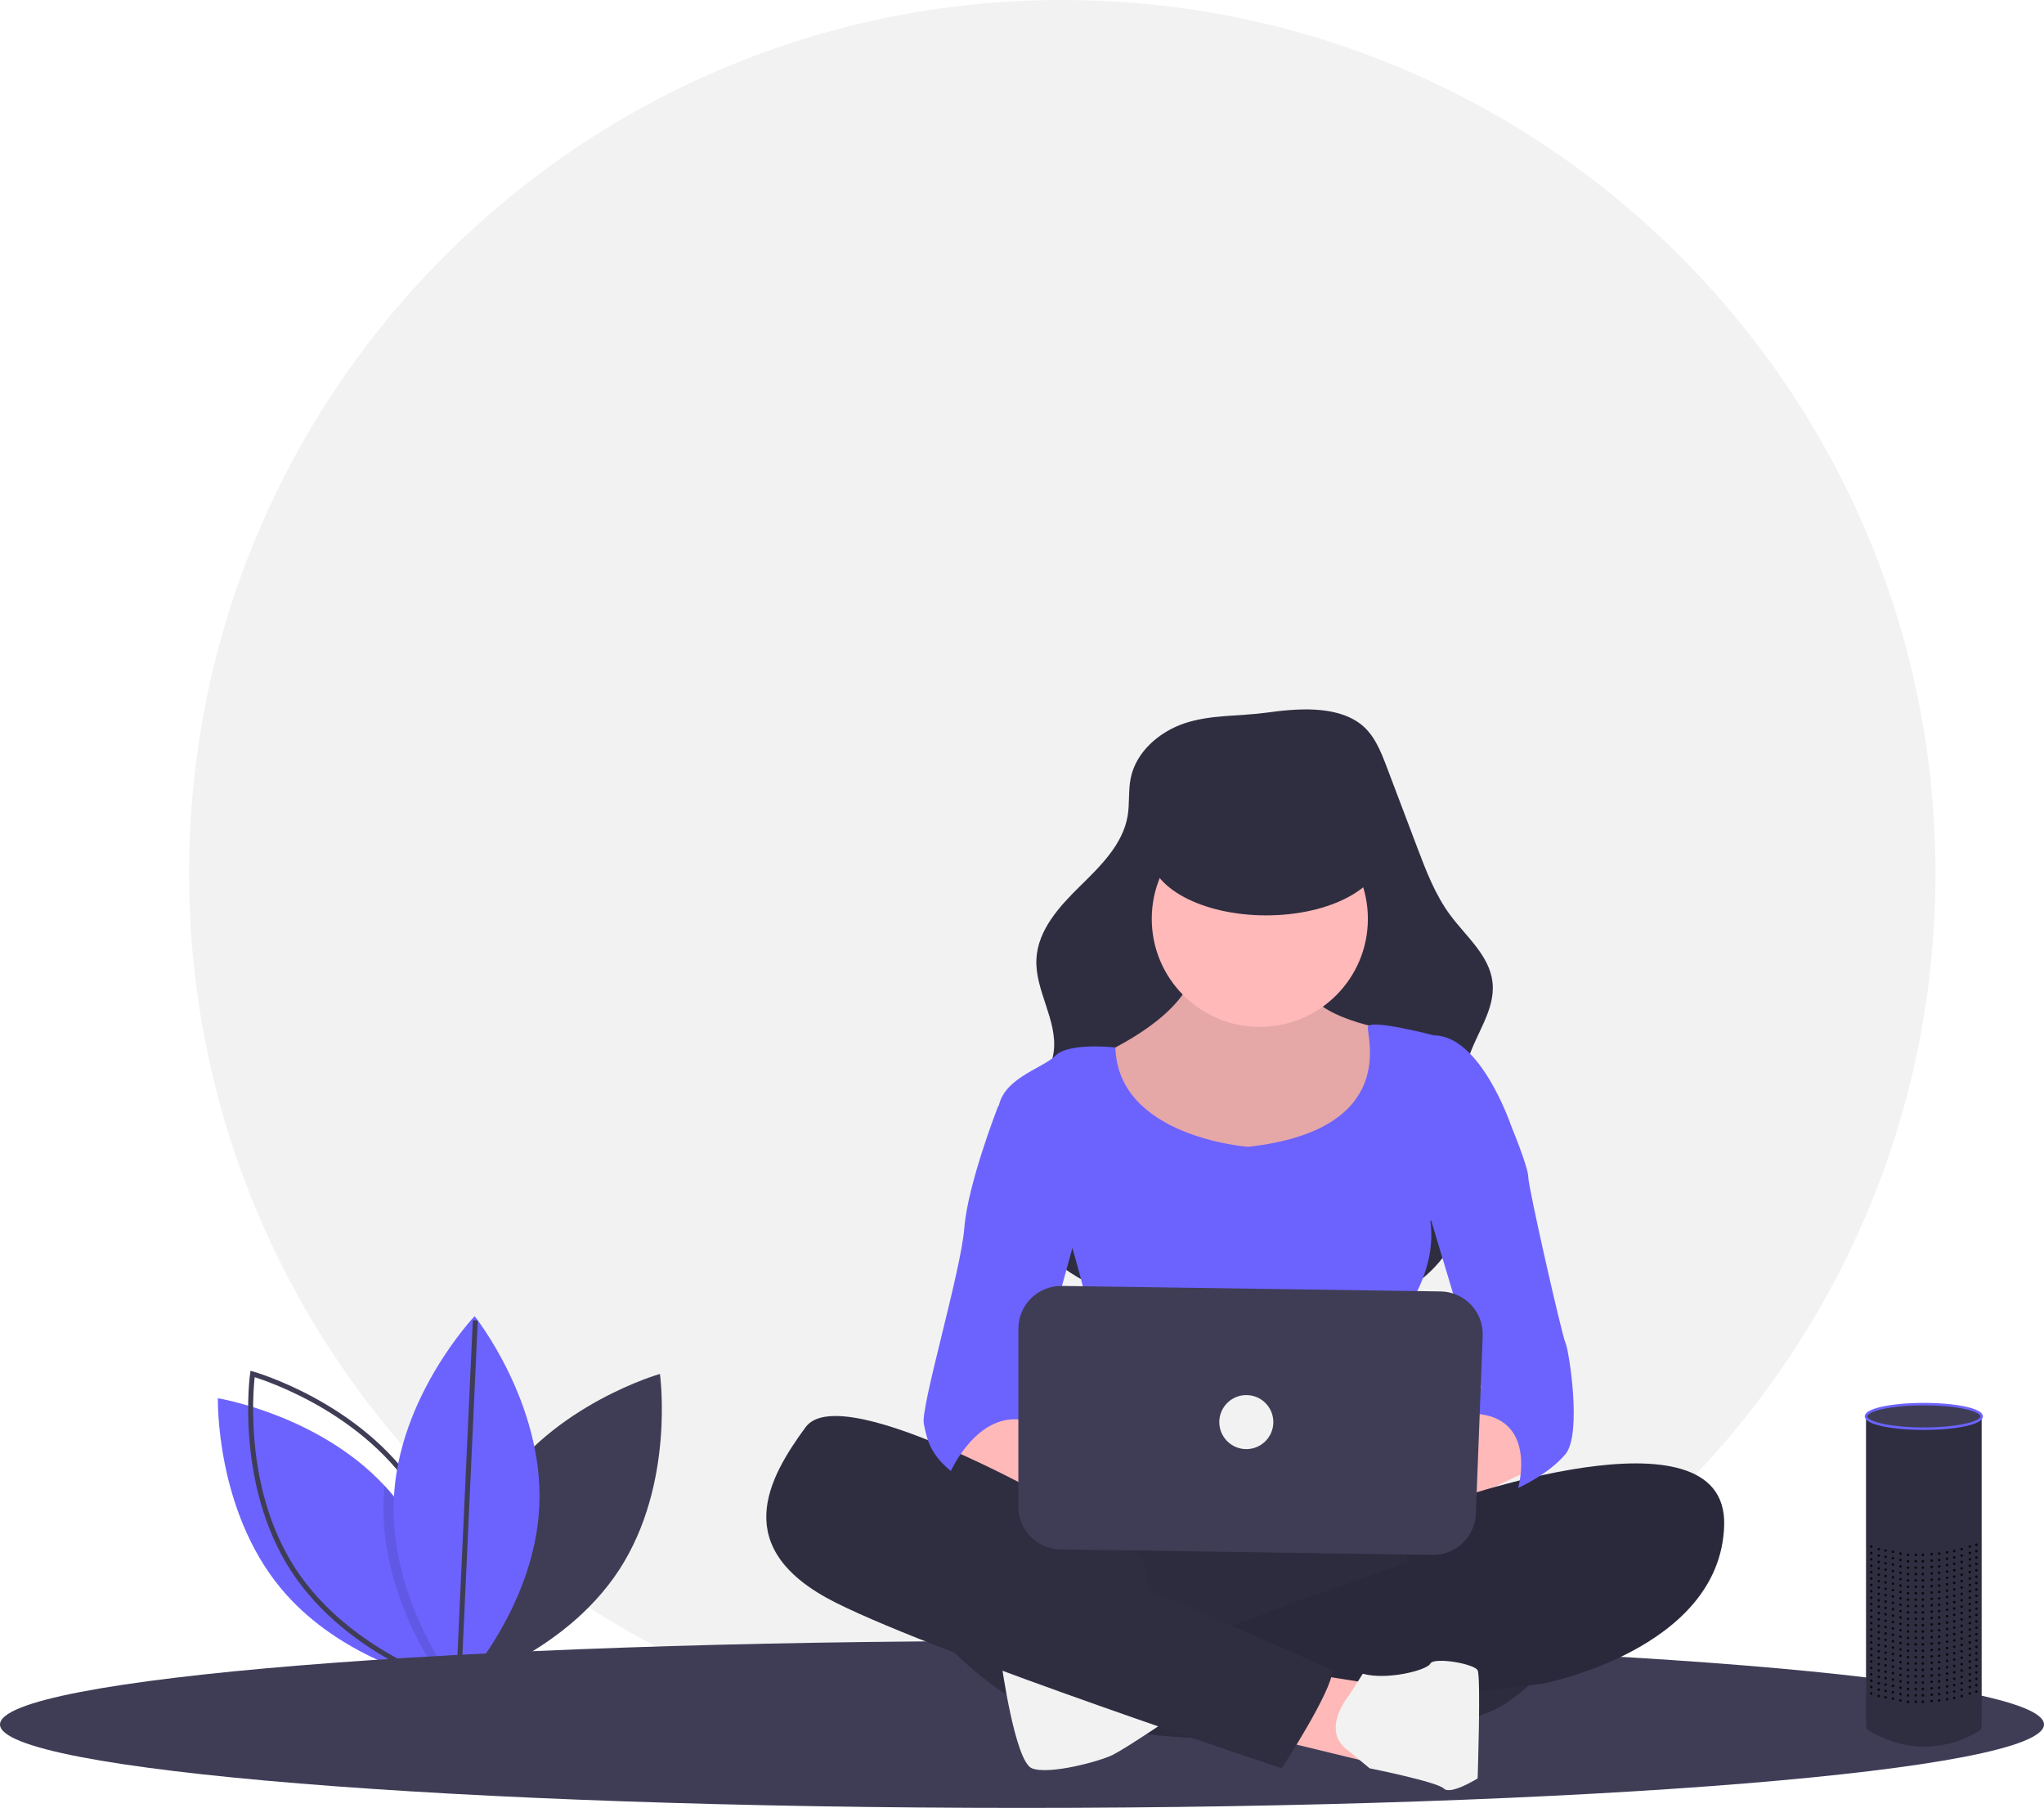
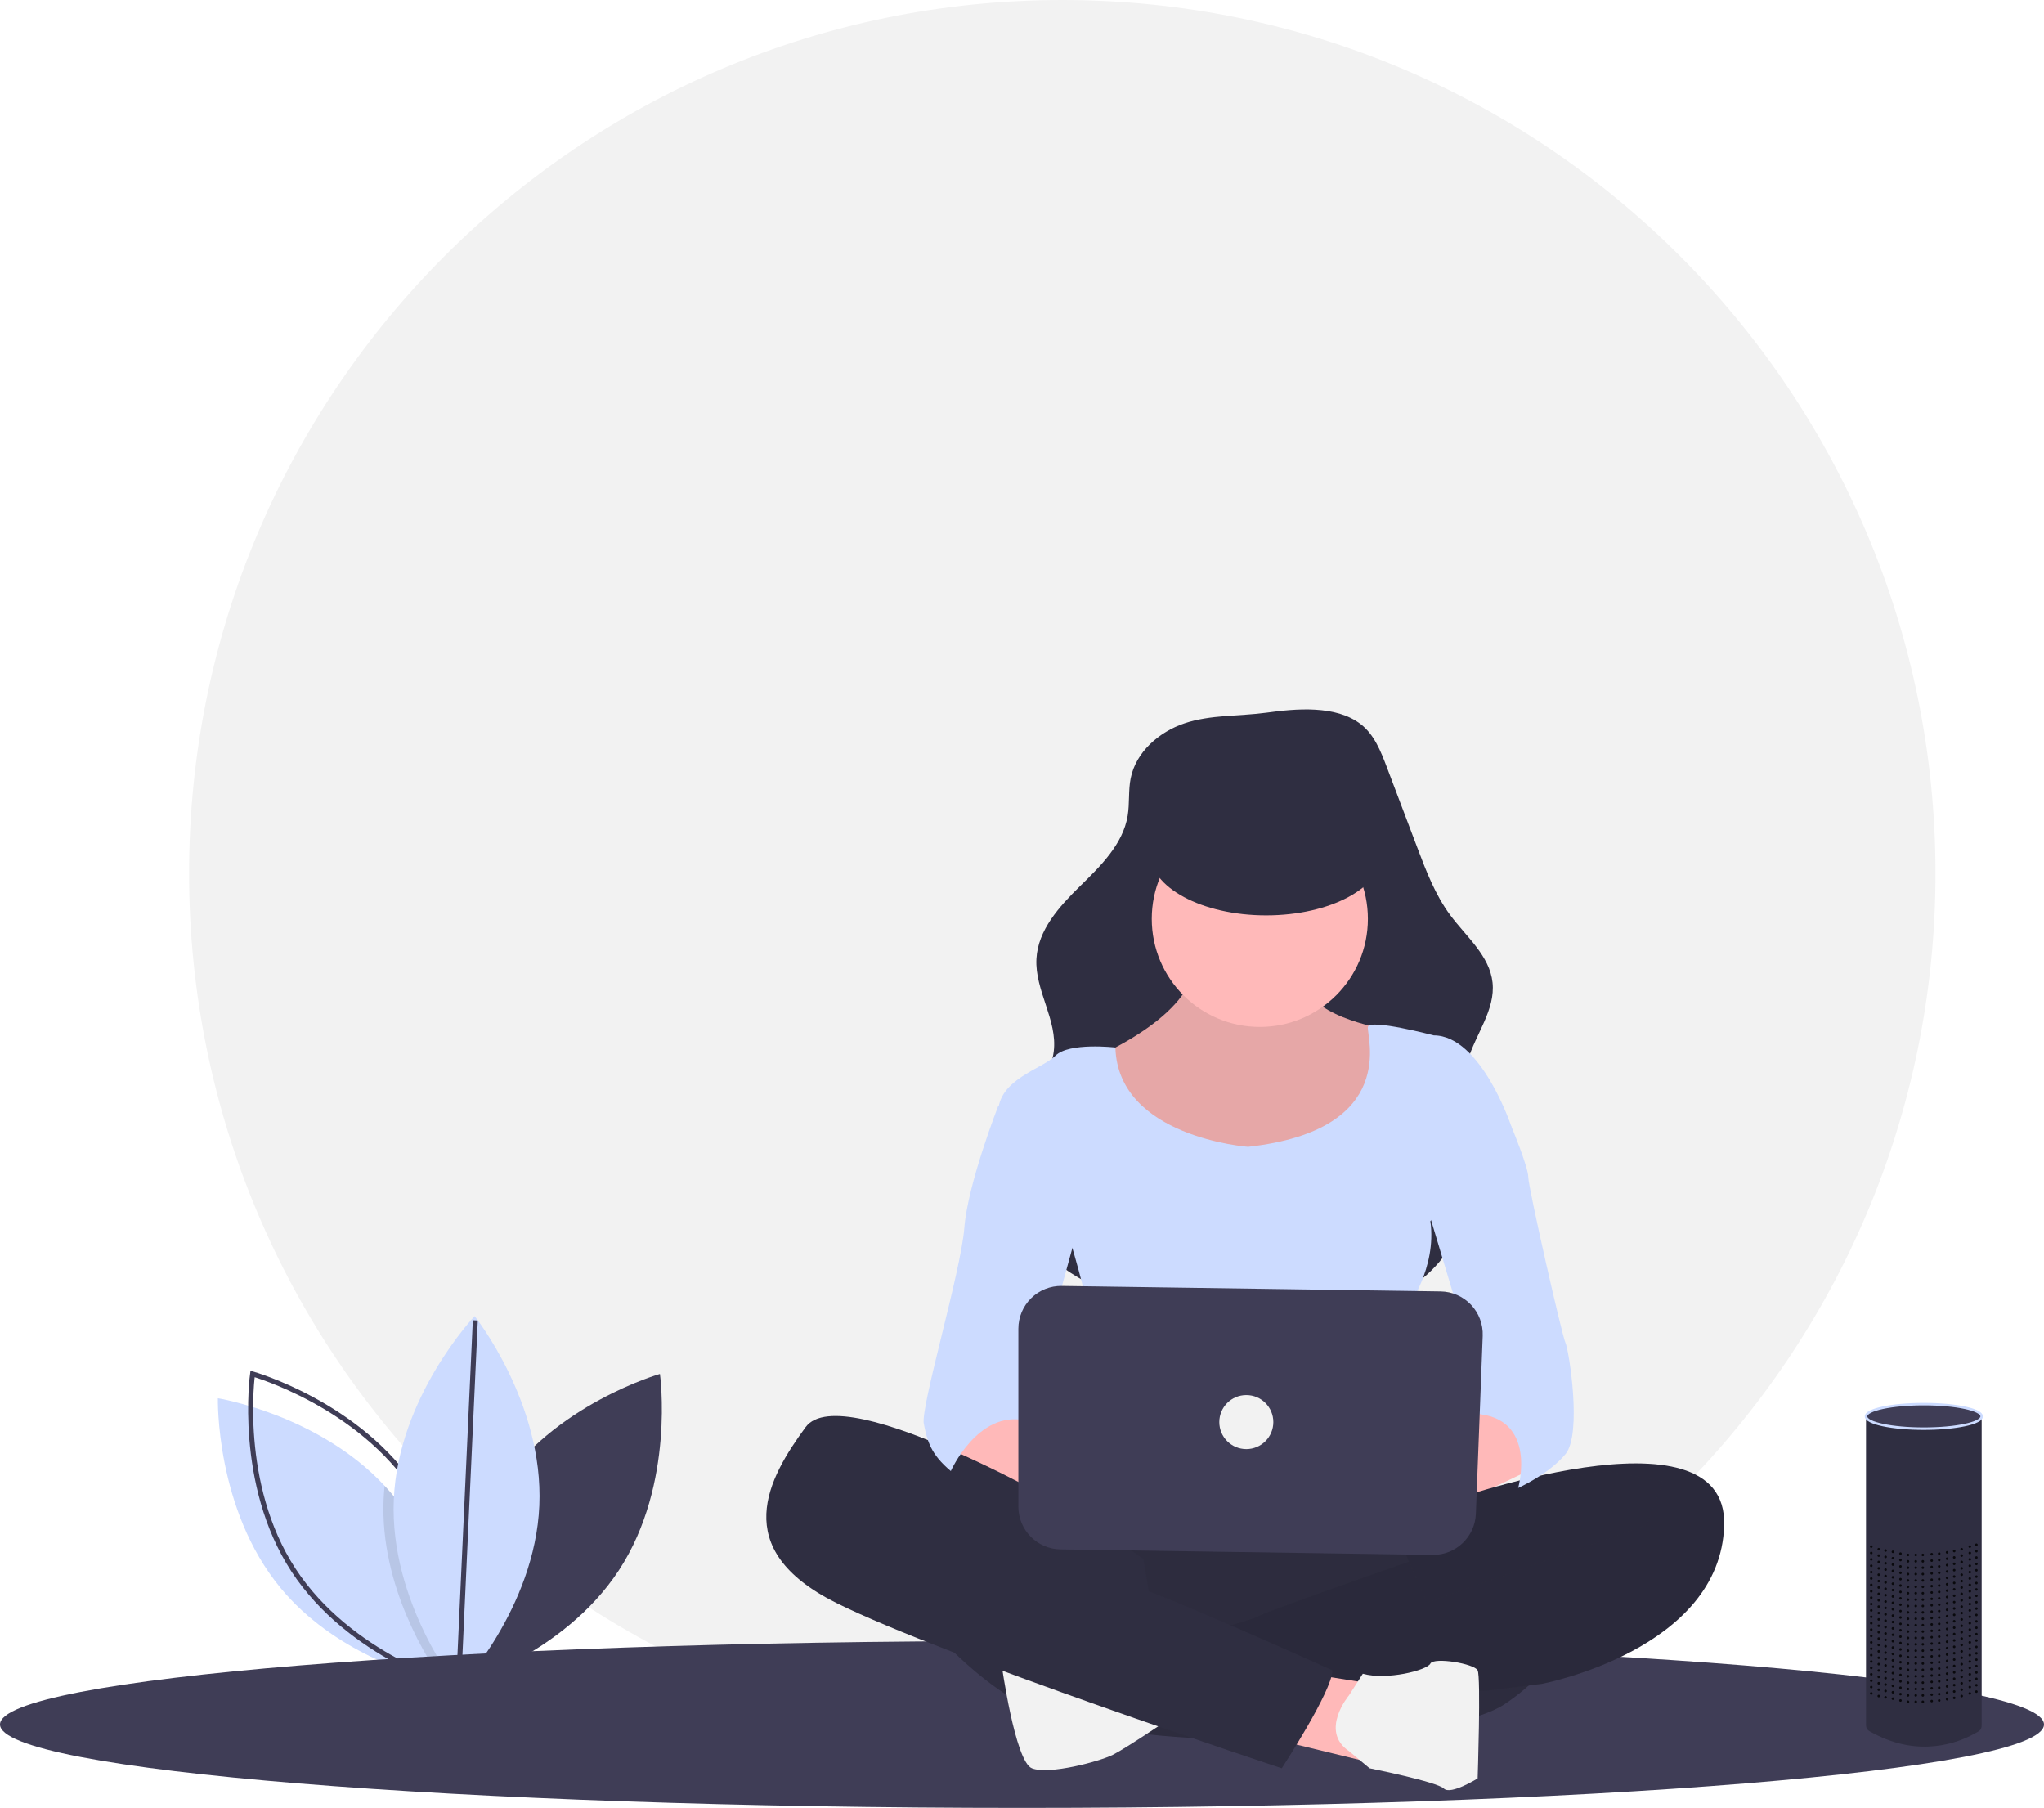
<svg xmlns="http://www.w3.org/2000/svg" id="e4ebe004-ac85-4249-bdf7-a9685d9ba22f" data-name="Layer 1" width="820" height="725.174" viewBox="0 0 820 725.174">
  <circle cx="426.16" cy="350.304" r="350.304" fill="#f2f2f2" />
  <path d="M389.416,685.212c-22.565,34.604-16.382,78.617-16.382,78.617s42.768-12.092,65.333-46.697S454.749,638.515,454.749,638.515,411.981,650.608,389.416,685.212Z" transform="translate(-190 -87.41324)" fill="#3f3d56" />
-   <path d="M372.914,763.426s-.549-.088-1.56-.292c-.806-.164-1.917-.397-3.273-.719-12.12-2.858-44.343-12.517-65.41-37.915-26.367-31.802-25.257-76.233-25.257-76.233s40.317,6.551,66.883,35.11q1.727,1.841,3.36,3.816c22.943,27.671,25.082,64.902,25.251,74.106C372.932,762.678,372.914,763.426,372.914,763.426Z" transform="translate(-190 -87.41324)" fill="#6c63ff" />
+   <path d="M372.914,763.426s-.549-.088-1.56-.292c-.806-.164-1.917-.397-3.273-.719-12.12-2.858-44.343-12.517-65.41-37.915-26.367-31.802-25.257-76.233-25.257-76.233s40.317,6.551,66.883,35.11q1.727,1.841,3.36,3.816c22.943,27.671,25.082,64.902,25.251,74.106C372.932,762.678,372.914,763.426,372.914,763.426Z" transform="translate(-190 -87.41324)" fill="#ccdbff" />
  <path d="M356.652,685.212c22.565,34.604,16.382,78.617,16.382,78.617s-42.768-12.092-65.333-46.697-16.382-78.617-16.382-78.617S334.087,650.608,356.652,685.212Z" transform="translate(-190 -87.41324)" fill="none" stroke="#3f3d56" stroke-miterlimit="10" stroke-width="2" />
  <path d="M372.908,761.299c-.596.719-1.122,1.332-1.554,1.835-.958,1.093-1.502,1.666-1.502,1.666s-.66-.83-1.771-2.384c-6.095-8.497-25.701-38.71-24.188-73.609q.123-2.744.403-5.429,1.727,1.841,3.36,3.816C370.6,714.864,372.739,752.095,372.908,761.299Z" transform="translate(-190 -87.41324)" opacity="0.1" />
-   <path d="M406.366,691.33C404.583,732.603,373.945,764.8,373.945,764.8s-27.746-34.72-25.962-75.993,32.421-73.47,32.421-73.47S408.15,650.057,406.366,691.33Z" transform="translate(-190 -87.41324)" fill="#6c63ff" />
+   <path d="M406.366,691.33C404.583,732.603,373.945,764.8,373.945,764.8s-27.746-34.72-25.962-75.993,32.421-73.47,32.421-73.47S408.15,650.057,406.366,691.33Z" transform="translate(-190 -87.41324)" fill="#ccdbff" />
  <line x1="183.945" y1="676.218" x2="190.681" y2="529.608" fill="none" stroke="#3f3d56" stroke-miterlimit="10" stroke-width="2" />
  <ellipse cx="410" cy="691.704" rx="410" ry="33.469" fill="#3f3d56" />
  <path d="M665.161,377.554c-10.222,3.452-19.482,11.526-21.575,22.11-.97,4.906-.375,10.006-1.192,14.94-1.894,11.443-10.876,20.182-19.161,28.3s-16.84,17.55-17.445,29.132c-.662,12.684,8.536,24.566,6.945,37.167-1.849,14.639-17.312,24.126-21.134,38.378-2.552,9.517.575,19.768,5.721,28.171,9.806,16.012,26.566,26.883,44.415,32.711s36.858,7.054,55.633,7.25c22.861.24,47.682-1.723,64.858-16.811a51.959,51.959,0,0,0,17.249-33.826c1.632-17.477-5.663-35.536-.631-52.352,3.167-10.583,11.108-20.249,9.922-31.232-1.159-10.739-10.538-18.351-16.972-27.026-6.008-8.1-9.653-17.666-13.226-27.097L746.345,395.101c-2.403-6.343-5.042-13.015-10.397-17.178-10.026-7.794-26.147-6.263-37.871-4.655C687.201,374.759,675.62,374.022,665.161,377.554Z" transform="translate(-190 -87.41324)" fill="#2f2e41" />
  <path d="M668.99,471.55s5.419,17.612-35.224,37.934,4.064,41.998,4.064,41.998l47.417,10.838s48.772-6.774,54.191-14.902,14.902-35.224,12.193-39.288A63.342,63.342,0,0,0,744.857,500s-32.515-5.419-31.16-20.322S668.99,471.55,668.99,471.55Z" transform="translate(-190 -87.41324)" fill="#ffb9b9" />
  <path d="M668.99,471.55s5.419,17.612-35.224,37.934,4.064,41.998,4.064,41.998l47.417,10.838s48.772-6.774,54.191-14.902,14.902-35.224,12.193-39.288A63.342,63.342,0,0,0,744.857,500s-32.515-5.419-31.16-20.322S668.99,471.55,668.99,471.55Z" transform="translate(-190 -87.41324)" opacity="0.1" />
  <circle cx="505.408" cy="368.557" r="43.353" fill="#ffb9b9" />
-   <path d="M690.666,547.417s-52.211-3.818-53.201-39.843c0,0-18.602-2.155-24.021,3.264s-23.031,9.483-23.031,23.031,29.805,54.191,29.805,54.191,16.257,54.191,9.483,63.674-8.129,33.869-8.129,33.869,67.739-5.419,78.577,0,54.191,5.419,56.9,0S754.34,612.446,754.34,612.446s12.193-16.257,9.483-35.224l32.514-37.934s-12.193-36.579-31.16-36.579c0,0-25.741-6.774-26.418-3.387S751.631,540.643,690.666,547.417Z" transform="translate(-190 -87.41324)" fill="#6c63ff" />
+   <path d="M690.666,547.417s-52.211-3.818-53.201-39.843c0,0-18.602-2.155-24.021,3.264s-23.031,9.483-23.031,23.031,29.805,54.191,29.805,54.191,16.257,54.191,9.483,63.674-8.129,33.869-8.129,33.869,67.739-5.419,78.577,0,54.191,5.419,56.9,0S754.34,612.446,754.34,612.446s12.193-16.257,9.483-35.224l32.514-37.934s-12.193-36.579-31.16-36.579c0,0-25.741-6.774-26.418-3.387S751.631,540.643,690.666,547.417Z" transform="translate(-190 -87.41324)" fill="#ccdbff" />
  <path d="M568.737,666.637s12.193,18.967,43.353,23.031,36.579-6.774,33.869-9.483-35.224-14.902-35.224-14.902l-18.967-14.902Z" transform="translate(-190 -87.41324)" fill="#ffb9b9" />
  <path d="M790.919,650.38,755.695,670.701s-46.062-2.71-28.45,10.838,50.127,8.129,50.127,8.129l31.16-14.902Z" transform="translate(-190 -87.41324)" fill="#ffb9b9" />
  <path d="M614.799,685.604s-32.515,79.931,6.774,92.124,147.67,9.483,172.056-6.774,31.16-37.934,27.095-44.707-31.16-25.741-50.127-27.095S614.799,685.604,614.799,685.604Z" transform="translate(-190 -87.41324)" fill="#2f2e41" />
  <path d="M614.799,685.604s-32.515,79.931,6.774,92.124,147.67,9.483,172.056-6.774,31.16-37.934,27.095-44.707-31.16-25.741-50.127-27.095S614.799,685.604,614.799,685.604Z" transform="translate(-190 -87.41324)" opacity="0.05" />
  <path d="M768.277,690.57s114.767-41.545,113.412,8.582-73.158,63.674-73.158,63.674l-21.676,2.71L667.635,769.599s4.064-21.676-5.419-24.386c0,0,31.16-8.129,32.515-9.483s78.577-28.45,83.996-29.805,21.676-12.193,33.869-10.838c0,0,13.548-10.838,28.45-8.129L799.048,689.668Z" transform="translate(-190 -87.41324)" fill="#2f2e41" />
  <path d="M768.277,690.57s114.767-41.545,113.412,8.582-73.158,63.674-73.158,63.674l-21.676,2.71L667.635,769.599s4.064-21.676-5.419-24.386c0,0,31.16-8.129,32.515-9.483s78.577-28.45,83.996-29.805,21.676-12.193,33.869-10.838c0,0,13.548-10.838,28.45-8.129L799.048,689.668Z" transform="translate(-190 -87.41324)" opacity="0.1" />
  <polygon points="558 609.885 572.469 642.898 660.529 611.738 667.303 594.126 644.272 590.062 597.97 598.19 577.888 603.61 558 609.885" fill="#2f2e41" />
  <polygon points="558 609.885 572.469 642.898 660.529 611.738 667.303 594.126 644.272 590.062 597.97 598.19 577.888 603.61 558 609.885" opacity="0.1" />
  <path d="M560.608,737.085s25.741,32.515,55.546,40.643,46.062-2.71,46.062-2.71L652.732,737.085l-4.064-24.386-17.612-12.193-35.224-16.257-41.998-13.548s-17.612-2.71-17.612,0,16.257,43.353,16.257,43.353Z" transform="translate(-190 -87.41324)" fill="#2f2e41" />
  <path d="M591.768,754.697s5.419,39.288,12.193,41.998,27.095-2.71,32.514-5.419,23.839-15.211,23.839-15.211S595.832,751.987,591.768,754.697Z" transform="translate(-190 -87.41324)" fill="#f2f2f2" />
  <polygon points="525.052 671.348 550.793 675.412 548.083 706.572 512.18 697.851 525.052 671.348" fill="#ffb9b9" />
  <path d="M731.18,767.433s-12.064,14.359.129,22.488l8.129,6.774s27.095,5.419,29.805,8.129,13.548-4.064,13.548-4.064,1.355-40.643,0-43.353-17.612-5.419-18.967-2.71-17.612,6.774-27.095,4.064Z" transform="translate(-190 -87.41324)" fill="#f2f2f2" />
  <path d="M622.928,695.087S528.094,639.541,513.191,659.863s-31.16,48.772,12.193,70.448,178.83,66.384,178.83,66.384,20.322-31.16,20.322-39.288c0,0-71.803-32.515-83.996-35.224s-60.965-33.869-67.739-36.579-16.257-10.838-16.257-10.838Z" transform="translate(-190 -87.41324)" fill="#2f2e41" />
-   <path d="M595.832,527.095l-5.419,4.064s-12.193,31.16-13.548,48.772-17.612,71.803-16.257,78.577,2.71,12.193,10.838,18.967c0,0,10.838-24.386,29.805-20.322l23.031-83.996Z" transform="translate(-190 -87.41324)" fill="#6c63ff" />
-   <path d="M785.5,527.095,796.338,539.288s6.774,16.257,6.774,20.322,13.548,63.674,14.902,66.384,6.774,36.579,0,44.707-18.967,13.548-18.967,13.548,8.129-28.45-17.612-29.805l2.71-10.838-24.386-81.286Z" transform="translate(-190 -87.41324)" fill="#6c63ff" />
+   <path d="M595.832,527.095l-5.419,4.064s-12.193,31.16-13.548,48.772-17.612,71.803-16.257,78.577,2.71,12.193,10.838,18.967c0,0,10.838-24.386,29.805-20.322l23.031-83.996Z" transform="translate(-190 -87.41324)" fill="#ccdbff" />
+   <path d="M785.5,527.095,796.338,539.288s6.774,16.257,6.774,20.322,13.548,63.674,14.902,66.384,6.774,36.579,0,44.707-18.967,13.548-18.967,13.548,8.129-28.45-17.612-29.805l2.71-10.838-24.386-81.286Z" transform="translate(-190 -87.41324)" fill="#ccdbff" />
  <path d="M598.542,620.37v71.361A17.157,17.157,0,0,0,615.444,708.885l149.238,2.211a17.157,17.157,0,0,0,17.398-16.495l2.745-71.369a17.157,17.157,0,0,0-16.895-17.814l-151.983-2.203A17.157,17.157,0,0,0,598.542,620.37Z" transform="translate(-190 -87.41324)" fill="#3f3d56" />
  <ellipse cx="507.95" cy="342.039" rx="46.665" ry="25.127" fill="#2f2e41" />
  <circle cx="499.989" cy="570.418" r="10.838" fill="#f2f2f2" />
  <path d="M984.99,655.635V779.402c0,2.126-1.144,2.43-3.004,3.461-6.274,3.48-21.74,9.68-40.308-.133-1.906-1.007-3.08-1.348-3.08-3.504V656.428S962.19,665.944,984.99,655.635Z" transform="translate(-190 -87.41324)" fill="#2f2e41" />
-   <ellipse cx="771.794" cy="568.138" rx="23.196" ry="4.926" fill="#3f3d56" stroke="#6c63ff" stroke-miterlimit="10" />
+   <ellipse cx="771.794" cy="568.138" rx="23.196" ry="4.926" fill="#3f3d56" stroke="#ccdbff" stroke-miterlimit="10" />
  <g opacity="0.8">
    <circle cx="792.877" cy="619.616" r="0.52" />
    <circle cx="790.235" cy="620.355" r="0.52" />
    <circle cx="786.971" cy="621.395" r="0.52" />
    <circle cx="781.118" cy="622.656" r="0.52" />
    <circle cx="774.948" cy="623.403" r="0.52" />
    <circle cx="768.557" cy="623.697" r="0.52" />
    <circle cx="759.384" cy="622.436" r="0.52" />
    <circle cx="762.423" cy="623.177" r="0.52" />
    <circle cx="753.707" cy="621.395" r="0.52" />
    <circle cx="756.441" cy="621.916" r="0.52" />
    <circle cx="750.71" cy="620.355" r="0.52" />
    <circle cx="783.982" cy="622.136" r="0.52" />
    <circle cx="777.944" cy="623.177" r="0.52" />
    <circle cx="771.391" cy="623.697" r="0.52" />
    <circle cx="765.43" cy="623.697" r="0.52" />
  </g>
  <g opacity="0.8">
    <circle cx="792.877" cy="622.177" r="0.52" />
    <circle cx="790.235" cy="622.916" r="0.52" />
    <circle cx="786.971" cy="623.956" r="0.52" />
    <circle cx="781.118" cy="625.217" r="0.52" />
    <circle cx="774.948" cy="625.964" r="0.52" />
    <circle cx="768.557" cy="626.258" r="0.52" />
    <circle cx="759.384" cy="624.997" r="0.52" />
    <circle cx="762.423" cy="625.738" r="0.52" />
    <circle cx="753.707" cy="623.956" r="0.52" />
    <circle cx="756.441" cy="624.477" r="0.52" />
    <circle cx="750.71" cy="622.916" r="0.52" />
    <circle cx="783.982" cy="624.697" r="0.52" />
    <circle cx="777.944" cy="625.738" r="0.52" />
    <circle cx="771.391" cy="626.258" r="0.52" />
    <circle cx="765.43" cy="626.258" r="0.52" />
  </g>
  <g opacity="0.8">
    <circle cx="792.877" cy="624.738" r="0.52" />
    <circle cx="790.235" cy="625.477" r="0.52" />
    <circle cx="786.971" cy="626.517" r="0.52" />
    <circle cx="781.118" cy="627.778" r="0.52" />
    <circle cx="774.948" cy="628.525" r="0.52" />
    <circle cx="768.557" cy="628.819" r="0.52" />
    <circle cx="759.384" cy="627.558" r="0.52" />
    <circle cx="762.423" cy="628.299" r="0.52" />
    <circle cx="753.707" cy="626.517" r="0.52" />
    <circle cx="756.441" cy="627.038" r="0.52" />
    <circle cx="750.71" cy="625.477" r="0.52" />
    <circle cx="783.982" cy="627.258" r="0.52" />
    <circle cx="777.944" cy="628.299" r="0.52" />
    <circle cx="771.391" cy="628.819" r="0.52" />
    <circle cx="765.43" cy="628.819" r="0.52" />
  </g>
  <g opacity="0.8">
    <circle cx="792.877" cy="627.299" r="0.52" />
    <circle cx="790.235" cy="628.038" r="0.52" />
    <circle cx="786.971" cy="629.079" r="0.52" />
    <circle cx="781.118" cy="630.339" r="0.52" />
    <circle cx="774.948" cy="631.087" r="0.52" />
    <circle cx="768.557" cy="631.38" r="0.52" />
    <circle cx="759.384" cy="630.119" r="0.52" />
    <circle cx="762.423" cy="630.86" r="0.52" />
    <circle cx="753.707" cy="629.079" r="0.52" />
    <circle cx="756.441" cy="629.599" r="0.52" />
    <circle cx="750.71" cy="628.038" r="0.52" />
    <circle cx="783.982" cy="629.819" r="0.52" />
    <circle cx="777.944" cy="630.86" r="0.52" />
    <circle cx="771.391" cy="631.38" r="0.52" />
    <circle cx="765.43" cy="631.38" r="0.52" />
  </g>
  <g opacity="0.8">
    <circle cx="792.877" cy="629.86" r="0.52" />
    <circle cx="790.235" cy="630.599" r="0.52" />
    <circle cx="786.971" cy="631.64" r="0.52" />
    <circle cx="781.118" cy="632.9" r="0.52" />
    <circle cx="774.948" cy="633.648" r="0.52" />
    <circle cx="768.557" cy="633.941" r="0.52" />
    <circle cx="759.384" cy="632.68" r="0.52" />
    <circle cx="762.423" cy="633.421" r="0.52" />
    <circle cx="753.707" cy="631.64" r="0.52" />
    <circle cx="756.441" cy="632.16" r="0.52" />
    <circle cx="750.71" cy="630.599" r="0.52" />
    <circle cx="783.982" cy="632.38" r="0.52" />
    <circle cx="777.944" cy="633.421" r="0.52" />
    <circle cx="771.391" cy="633.941" r="0.52" />
    <circle cx="765.43" cy="633.941" r="0.52" />
  </g>
  <g opacity="0.8">
    <circle cx="792.877" cy="632.421" r="0.52" />
    <circle cx="790.235" cy="633.16" r="0.52" />
    <circle cx="786.971" cy="634.201" r="0.52" />
    <circle cx="781.118" cy="635.461" r="0.52" />
    <circle cx="774.948" cy="636.209" r="0.52" />
    <circle cx="768.557" cy="636.502" r="0.52" />
    <circle cx="759.384" cy="635.241" r="0.52" />
    <circle cx="762.423" cy="635.982" r="0.52" />
    <circle cx="753.707" cy="634.201" r="0.52" />
    <circle cx="756.441" cy="634.721" r="0.52" />
    <circle cx="750.71" cy="633.16" r="0.52" />
    <circle cx="783.982" cy="634.941" r="0.52" />
    <circle cx="777.944" cy="635.982" r="0.52" />
    <circle cx="771.391" cy="636.502" r="0.52" />
    <circle cx="765.43" cy="636.502" r="0.52" />
  </g>
  <g opacity="0.8">
    <circle cx="792.877" cy="634.982" r="0.52" />
    <circle cx="790.235" cy="635.721" r="0.52" />
    <circle cx="786.971" cy="636.762" r="0.52" />
    <circle cx="781.118" cy="638.022" r="0.52" />
    <circle cx="774.948" cy="638.77" r="0.52" />
    <circle cx="768.557" cy="639.063" r="0.52" />
    <circle cx="759.384" cy="637.802" r="0.52" />
    <circle cx="762.423" cy="638.543" r="0.52" />
    <circle cx="753.707" cy="636.762" r="0.52" />
    <circle cx="756.441" cy="637.282" r="0.52" />
    <circle cx="750.71" cy="635.721" r="0.52" />
    <circle cx="783.982" cy="637.502" r="0.52" />
    <circle cx="777.944" cy="638.543" r="0.52" />
    <circle cx="771.391" cy="639.063" r="0.52" />
    <circle cx="765.43" cy="639.063" r="0.52" />
  </g>
  <g opacity="0.8">
    <circle cx="792.877" cy="637.543" r="0.52" />
    <circle cx="790.235" cy="638.282" r="0.52" />
    <circle cx="786.971" cy="639.323" r="0.52" />
    <circle cx="781.118" cy="640.583" r="0.52" />
    <circle cx="774.948" cy="641.331" r="0.52" />
    <circle cx="768.557" cy="641.624" r="0.52" />
    <circle cx="759.384" cy="640.363" r="0.52" />
    <circle cx="762.423" cy="641.104" r="0.52" />
    <circle cx="753.707" cy="639.323" r="0.52" />
    <circle cx="756.441" cy="639.843" r="0.52" />
    <circle cx="750.71" cy="638.282" r="0.52" />
    <circle cx="783.982" cy="640.063" r="0.52" />
    <circle cx="777.944" cy="641.104" r="0.52" />
    <circle cx="771.391" cy="641.624" r="0.52" />
    <circle cx="765.43" cy="641.624" r="0.52" />
  </g>
  <g opacity="0.8">
    <circle cx="792.877" cy="640.104" r="0.52" />
    <circle cx="790.235" cy="640.843" r="0.52" />
    <circle cx="786.971" cy="641.884" r="0.52" />
    <circle cx="781.118" cy="643.144" r="0.52" />
    <circle cx="774.948" cy="643.892" r="0.52" />
    <circle cx="768.557" cy="644.185" r="0.52" />
    <circle cx="759.384" cy="642.924" r="0.52" />
    <circle cx="762.423" cy="643.665" r="0.52" />
    <circle cx="753.707" cy="641.884" r="0.52" />
    <circle cx="756.441" cy="642.404" r="0.52" />
    <circle cx="750.71" cy="640.843" r="0.52" />
    <circle cx="783.982" cy="642.624" r="0.52" />
    <circle cx="777.944" cy="643.665" r="0.52" />
    <circle cx="771.391" cy="644.185" r="0.52" />
    <circle cx="765.43" cy="644.185" r="0.52" />
  </g>
  <g opacity="0.8">
    <circle cx="792.877" cy="642.665" r="0.52" />
    <circle cx="790.235" cy="643.404" r="0.52" />
    <circle cx="786.971" cy="644.445" r="0.52" />
    <circle cx="781.118" cy="645.706" r="0.52" />
    <circle cx="774.948" cy="646.453" r="0.52" />
    <circle cx="768.557" cy="646.746" r="0.52" />
    <circle cx="759.384" cy="645.485" r="0.52" />
    <circle cx="762.423" cy="646.226" r="0.52" />
    <circle cx="753.707" cy="644.445" r="0.52" />
    <circle cx="756.441" cy="644.965" r="0.52" />
    <circle cx="750.71" cy="643.404" r="0.52" />
    <circle cx="783.982" cy="645.185" r="0.52" />
    <circle cx="777.944" cy="646.226" r="0.52" />
    <circle cx="771.391" cy="646.746" r="0.52" />
    <circle cx="765.43" cy="646.746" r="0.52" />
  </g>
  <g opacity="0.8">
    <circle cx="792.877" cy="645.226" r="0.52" />
    <circle cx="790.235" cy="645.965" r="0.52" />
    <circle cx="786.971" cy="647.006" r="0.52" />
    <circle cx="781.118" cy="648.267" r="0.52" />
    <circle cx="774.948" cy="649.014" r="0.52" />
    <circle cx="768.557" cy="649.307" r="0.52" />
    <circle cx="759.384" cy="648.046" r="0.52" />
    <circle cx="762.423" cy="648.787" r="0.52" />
    <circle cx="753.707" cy="647.006" r="0.52" />
    <circle cx="756.441" cy="647.526" r="0.52" />
    <circle cx="750.71" cy="645.965" r="0.52" />
    <circle cx="783.982" cy="647.746" r="0.52" />
    <circle cx="777.944" cy="648.787" r="0.52" />
    <circle cx="771.391" cy="649.307" r="0.52" />
    <circle cx="765.43" cy="649.307" r="0.52" />
  </g>
  <g opacity="0.8">
    <circle cx="792.877" cy="647.787" r="0.52" />
    <circle cx="790.235" cy="648.526" r="0.52" />
    <circle cx="786.971" cy="649.567" r="0.52" />
    <circle cx="781.118" cy="650.828" r="0.52" />
    <circle cx="774.948" cy="651.575" r="0.52" />
    <circle cx="768.557" cy="651.868" r="0.52" />
    <circle cx="759.384" cy="650.607" r="0.52" />
    <circle cx="762.423" cy="651.348" r="0.52" />
    <circle cx="753.707" cy="649.567" r="0.52" />
    <circle cx="756.441" cy="650.087" r="0.52" />
    <circle cx="750.71" cy="648.526" r="0.52" />
    <circle cx="783.982" cy="650.307" r="0.52" />
    <circle cx="777.944" cy="651.348" r="0.52" />
    <circle cx="771.391" cy="651.868" r="0.52" />
    <circle cx="765.43" cy="651.868" r="0.52" />
  </g>
  <g opacity="0.8">
    <circle cx="792.877" cy="650.348" r="0.52" />
    <circle cx="790.235" cy="651.087" r="0.52" />
    <circle cx="786.971" cy="652.128" r="0.52" />
    <circle cx="781.118" cy="653.389" r="0.52" />
    <circle cx="774.948" cy="654.136" r="0.52" />
    <circle cx="768.557" cy="654.429" r="0.52" />
    <circle cx="759.384" cy="653.168" r="0.52" />
    <circle cx="762.423" cy="653.909" r="0.52" />
    <circle cx="753.707" cy="652.128" r="0.52" />
    <circle cx="756.441" cy="652.648" r="0.52" />
    <circle cx="750.71" cy="651.087" r="0.52" />
    <circle cx="783.982" cy="652.868" r="0.52" />
    <circle cx="777.944" cy="653.909" r="0.52" />
    <circle cx="771.391" cy="654.429" r="0.52" />
    <circle cx="765.43" cy="654.429" r="0.52" />
  </g>
  <g opacity="0.8">
    <circle cx="792.877" cy="652.909" r="0.52" />
    <circle cx="790.235" cy="653.648" r="0.52" />
    <circle cx="786.971" cy="654.689" r="0.52" />
    <circle cx="781.118" cy="655.95" r="0.52" />
    <circle cx="774.948" cy="656.697" r="0.52" />
    <circle cx="768.557" cy="656.99" r="0.52" />
    <circle cx="759.384" cy="655.73" r="0.52" />
    <circle cx="762.423" cy="656.47" r="0.52" />
    <circle cx="753.707" cy="654.689" r="0.52" />
    <circle cx="756.441" cy="655.209" r="0.52" />
    <circle cx="750.71" cy="653.648" r="0.52" />
    <circle cx="783.982" cy="655.429" r="0.52" />
    <circle cx="777.944" cy="656.47" r="0.52" />
    <circle cx="771.391" cy="656.99" r="0.52" />
    <circle cx="765.43" cy="656.99" r="0.52" />
  </g>
  <g opacity="0.8">
    <circle cx="792.877" cy="655.47" r="0.52" />
    <circle cx="790.235" cy="656.209" r="0.52" />
    <circle cx="786.971" cy="657.25" r="0.52" />
    <circle cx="781.118" cy="658.511" r="0.52" />
    <circle cx="774.948" cy="659.258" r="0.52" />
    <circle cx="768.557" cy="659.551" r="0.52" />
    <circle cx="759.384" cy="658.291" r="0.52" />
    <circle cx="762.423" cy="659.031" r="0.52" />
    <circle cx="753.707" cy="657.25" r="0.52" />
    <circle cx="756.441" cy="657.77" r="0.52" />
    <circle cx="750.71" cy="656.209" r="0.52" />
    <circle cx="783.982" cy="657.99" r="0.52" />
    <circle cx="777.944" cy="659.031" r="0.52" />
    <circle cx="771.391" cy="659.551" r="0.52" />
    <circle cx="765.43" cy="659.551" r="0.52" />
  </g>
  <g opacity="0.8">
    <circle cx="792.877" cy="658.031" r="0.52" />
    <circle cx="790.235" cy="658.77" r="0.52" />
    <circle cx="786.971" cy="659.811" r="0.52" />
    <circle cx="781.118" cy="661.072" r="0.52" />
    <circle cx="774.948" cy="661.819" r="0.52" />
    <circle cx="768.557" cy="662.112" r="0.52" />
    <circle cx="759.384" cy="660.852" r="0.52" />
    <circle cx="762.423" cy="661.592" r="0.52" />
    <circle cx="753.707" cy="659.811" r="0.52" />
    <circle cx="756.441" cy="660.331" r="0.52" />
    <circle cx="750.71" cy="658.77" r="0.52" />
    <circle cx="783.982" cy="660.551" r="0.52" />
    <circle cx="777.944" cy="661.592" r="0.52" />
    <circle cx="771.391" cy="662.112" r="0.52" />
    <circle cx="765.43" cy="662.112" r="0.52" />
  </g>
  <g opacity="0.8">
    <circle cx="792.877" cy="660.592" r="0.52" />
    <circle cx="790.235" cy="661.331" r="0.52" />
    <circle cx="786.971" cy="662.372" r="0.52" />
    <circle cx="781.118" cy="663.633" r="0.52" />
    <circle cx="774.948" cy="664.38" r="0.52" />
    <circle cx="768.557" cy="664.673" r="0.52" />
    <circle cx="759.384" cy="663.413" r="0.52" />
    <circle cx="762.423" cy="664.153" r="0.52" />
    <circle cx="753.707" cy="662.372" r="0.52" />
    <circle cx="756.441" cy="662.892" r="0.52" />
    <circle cx="750.71" cy="661.331" r="0.52" />
    <circle cx="783.982" cy="663.112" r="0.52" />
    <circle cx="777.944" cy="664.153" r="0.52" />
    <circle cx="771.391" cy="664.673" r="0.52" />
    <circle cx="765.43" cy="664.673" r="0.52" />
  </g>
  <g opacity="0.8">
    <circle cx="792.877" cy="663.153" r="0.52" />
    <circle cx="790.235" cy="663.892" r="0.52" />
    <circle cx="786.971" cy="664.933" r="0.52" />
    <circle cx="781.118" cy="666.194" r="0.52" />
    <circle cx="774.948" cy="666.941" r="0.52" />
    <circle cx="768.557" cy="667.234" r="0.52" />
    <circle cx="759.384" cy="665.974" r="0.52" />
    <circle cx="762.423" cy="666.714" r="0.52" />
    <circle cx="753.707" cy="664.933" r="0.52" />
    <circle cx="756.441" cy="665.453" r="0.52" />
    <circle cx="750.71" cy="663.892" r="0.52" />
    <circle cx="783.982" cy="665.673" r="0.52" />
    <circle cx="777.944" cy="666.714" r="0.52" />
    <circle cx="771.391" cy="667.234" r="0.52" />
    <circle cx="765.43" cy="667.234" r="0.52" />
  </g>
  <g opacity="0.8">
    <circle cx="792.877" cy="665.714" r="0.52" />
    <circle cx="790.235" cy="666.453" r="0.52" />
    <circle cx="786.971" cy="667.494" r="0.52" />
    <circle cx="781.118" cy="668.755" r="0.52" />
    <circle cx="774.948" cy="669.502" r="0.52" />
    <circle cx="768.557" cy="669.796" r="0.52" />
    <circle cx="759.384" cy="668.535" r="0.52" />
    <circle cx="762.423" cy="669.275" r="0.52" />
    <circle cx="753.707" cy="667.494" r="0.52" />
    <circle cx="756.441" cy="668.014" r="0.52" />
    <circle cx="750.71" cy="666.453" r="0.52" />
    <circle cx="783.982" cy="668.234" r="0.52" />
    <circle cx="777.944" cy="669.275" r="0.52" />
    <circle cx="771.391" cy="669.796" r="0.52" />
    <circle cx="765.43" cy="669.796" r="0.52" />
  </g>
  <g opacity="0.8">
    <circle cx="792.877" cy="668.275" r="0.52" />
    <circle cx="790.235" cy="669.014" r="0.52" />
    <circle cx="786.971" cy="670.055" r="0.52" />
    <circle cx="781.118" cy="671.316" r="0.52" />
    <circle cx="774.948" cy="672.063" r="0.52" />
    <circle cx="768.557" cy="672.357" r="0.52" />
    <circle cx="759.384" cy="671.096" r="0.52" />
    <circle cx="762.423" cy="671.836" r="0.52" />
    <circle cx="753.707" cy="670.055" r="0.52" />
    <circle cx="756.441" cy="670.575" r="0.52" />
    <circle cx="750.71" cy="669.014" r="0.52" />
    <circle cx="783.982" cy="670.795" r="0.52" />
    <circle cx="777.944" cy="671.836" r="0.52" />
    <circle cx="771.391" cy="672.357" r="0.52" />
    <circle cx="765.43" cy="672.357" r="0.52" />
  </g>
  <g opacity="0.8">
    <circle cx="792.877" cy="670.836" r="0.52" />
    <circle cx="790.235" cy="671.575" r="0.52" />
    <circle cx="786.971" cy="672.616" r="0.52" />
    <circle cx="781.118" cy="673.877" r="0.52" />
    <circle cx="774.948" cy="674.624" r="0.52" />
    <circle cx="768.557" cy="674.918" r="0.52" />
    <circle cx="759.384" cy="673.657" r="0.52" />
    <circle cx="762.423" cy="674.397" r="0.52" />
    <circle cx="753.707" cy="672.616" r="0.52" />
    <circle cx="756.441" cy="673.136" r="0.52" />
    <circle cx="750.71" cy="671.575" r="0.52" />
    <circle cx="783.982" cy="673.356" r="0.52" />
    <circle cx="777.944" cy="674.397" r="0.52" />
    <circle cx="771.391" cy="674.918" r="0.52" />
    <circle cx="765.43" cy="674.918" r="0.52" />
  </g>
  <g opacity="0.8">
    <circle cx="792.877" cy="673.397" r="0.52" />
    <circle cx="790.235" cy="674.136" r="0.52" />
    <circle cx="786.971" cy="675.177" r="0.52" />
    <circle cx="781.118" cy="676.438" r="0.52" />
    <circle cx="774.948" cy="677.185" r="0.52" />
    <circle cx="768.557" cy="677.479" r="0.52" />
    <circle cx="759.384" cy="676.218" r="0.52" />
    <circle cx="762.423" cy="676.958" r="0.52" />
    <circle cx="753.707" cy="675.177" r="0.52" />
    <circle cx="756.441" cy="675.697" r="0.52" />
    <circle cx="750.71" cy="674.136" r="0.52" />
    <circle cx="783.982" cy="675.917" r="0.52" />
    <circle cx="777.944" cy="676.958" r="0.52" />
    <circle cx="771.391" cy="677.479" r="0.52" />
    <circle cx="765.43" cy="677.479" r="0.52" />
  </g>
  <g opacity="0.8">
    <circle cx="792.877" cy="675.958" r="0.52" />
    <circle cx="790.235" cy="676.697" r="0.52" />
    <circle cx="786.971" cy="677.738" r="0.52" />
    <circle cx="781.118" cy="678.999" r="0.52" />
    <circle cx="774.948" cy="679.746" r="0.52" />
    <circle cx="768.557" cy="680.04" r="0.52" />
    <circle cx="759.384" cy="678.779" r="0.52" />
    <circle cx="762.423" cy="679.519" r="0.52" />
    <circle cx="753.707" cy="677.738" r="0.52" />
    <circle cx="756.441" cy="678.258" r="0.52" />
    <circle cx="750.71" cy="676.697" r="0.52" />
    <circle cx="783.982" cy="678.478" r="0.52" />
    <circle cx="777.944" cy="679.519" r="0.52" />
    <circle cx="771.391" cy="680.04" r="0.52" />
    <circle cx="765.43" cy="680.04" r="0.52" />
  </g>
  <g opacity="0.8">
    <circle cx="792.877" cy="678.519" r="0.52" />
    <circle cx="790.235" cy="679.258" r="0.52" />
    <circle cx="786.971" cy="680.299" r="0.52" />
    <circle cx="781.118" cy="681.56" r="0.52" />
    <circle cx="774.948" cy="682.307" r="0.52" />
    <circle cx="768.557" cy="682.601" r="0.52" />
    <circle cx="759.384" cy="681.34" r="0.52" />
    <circle cx="762.423" cy="682.08" r="0.52" />
    <circle cx="753.707" cy="680.299" r="0.52" />
    <circle cx="756.441" cy="680.819" r="0.52" />
    <circle cx="750.71" cy="679.258" r="0.52" />
    <circle cx="783.982" cy="681.039" r="0.52" />
    <circle cx="777.944" cy="682.08" r="0.52" />
    <circle cx="771.391" cy="682.601" r="0.52" />
    <circle cx="765.43" cy="682.601" r="0.52" />
  </g>
</svg>
